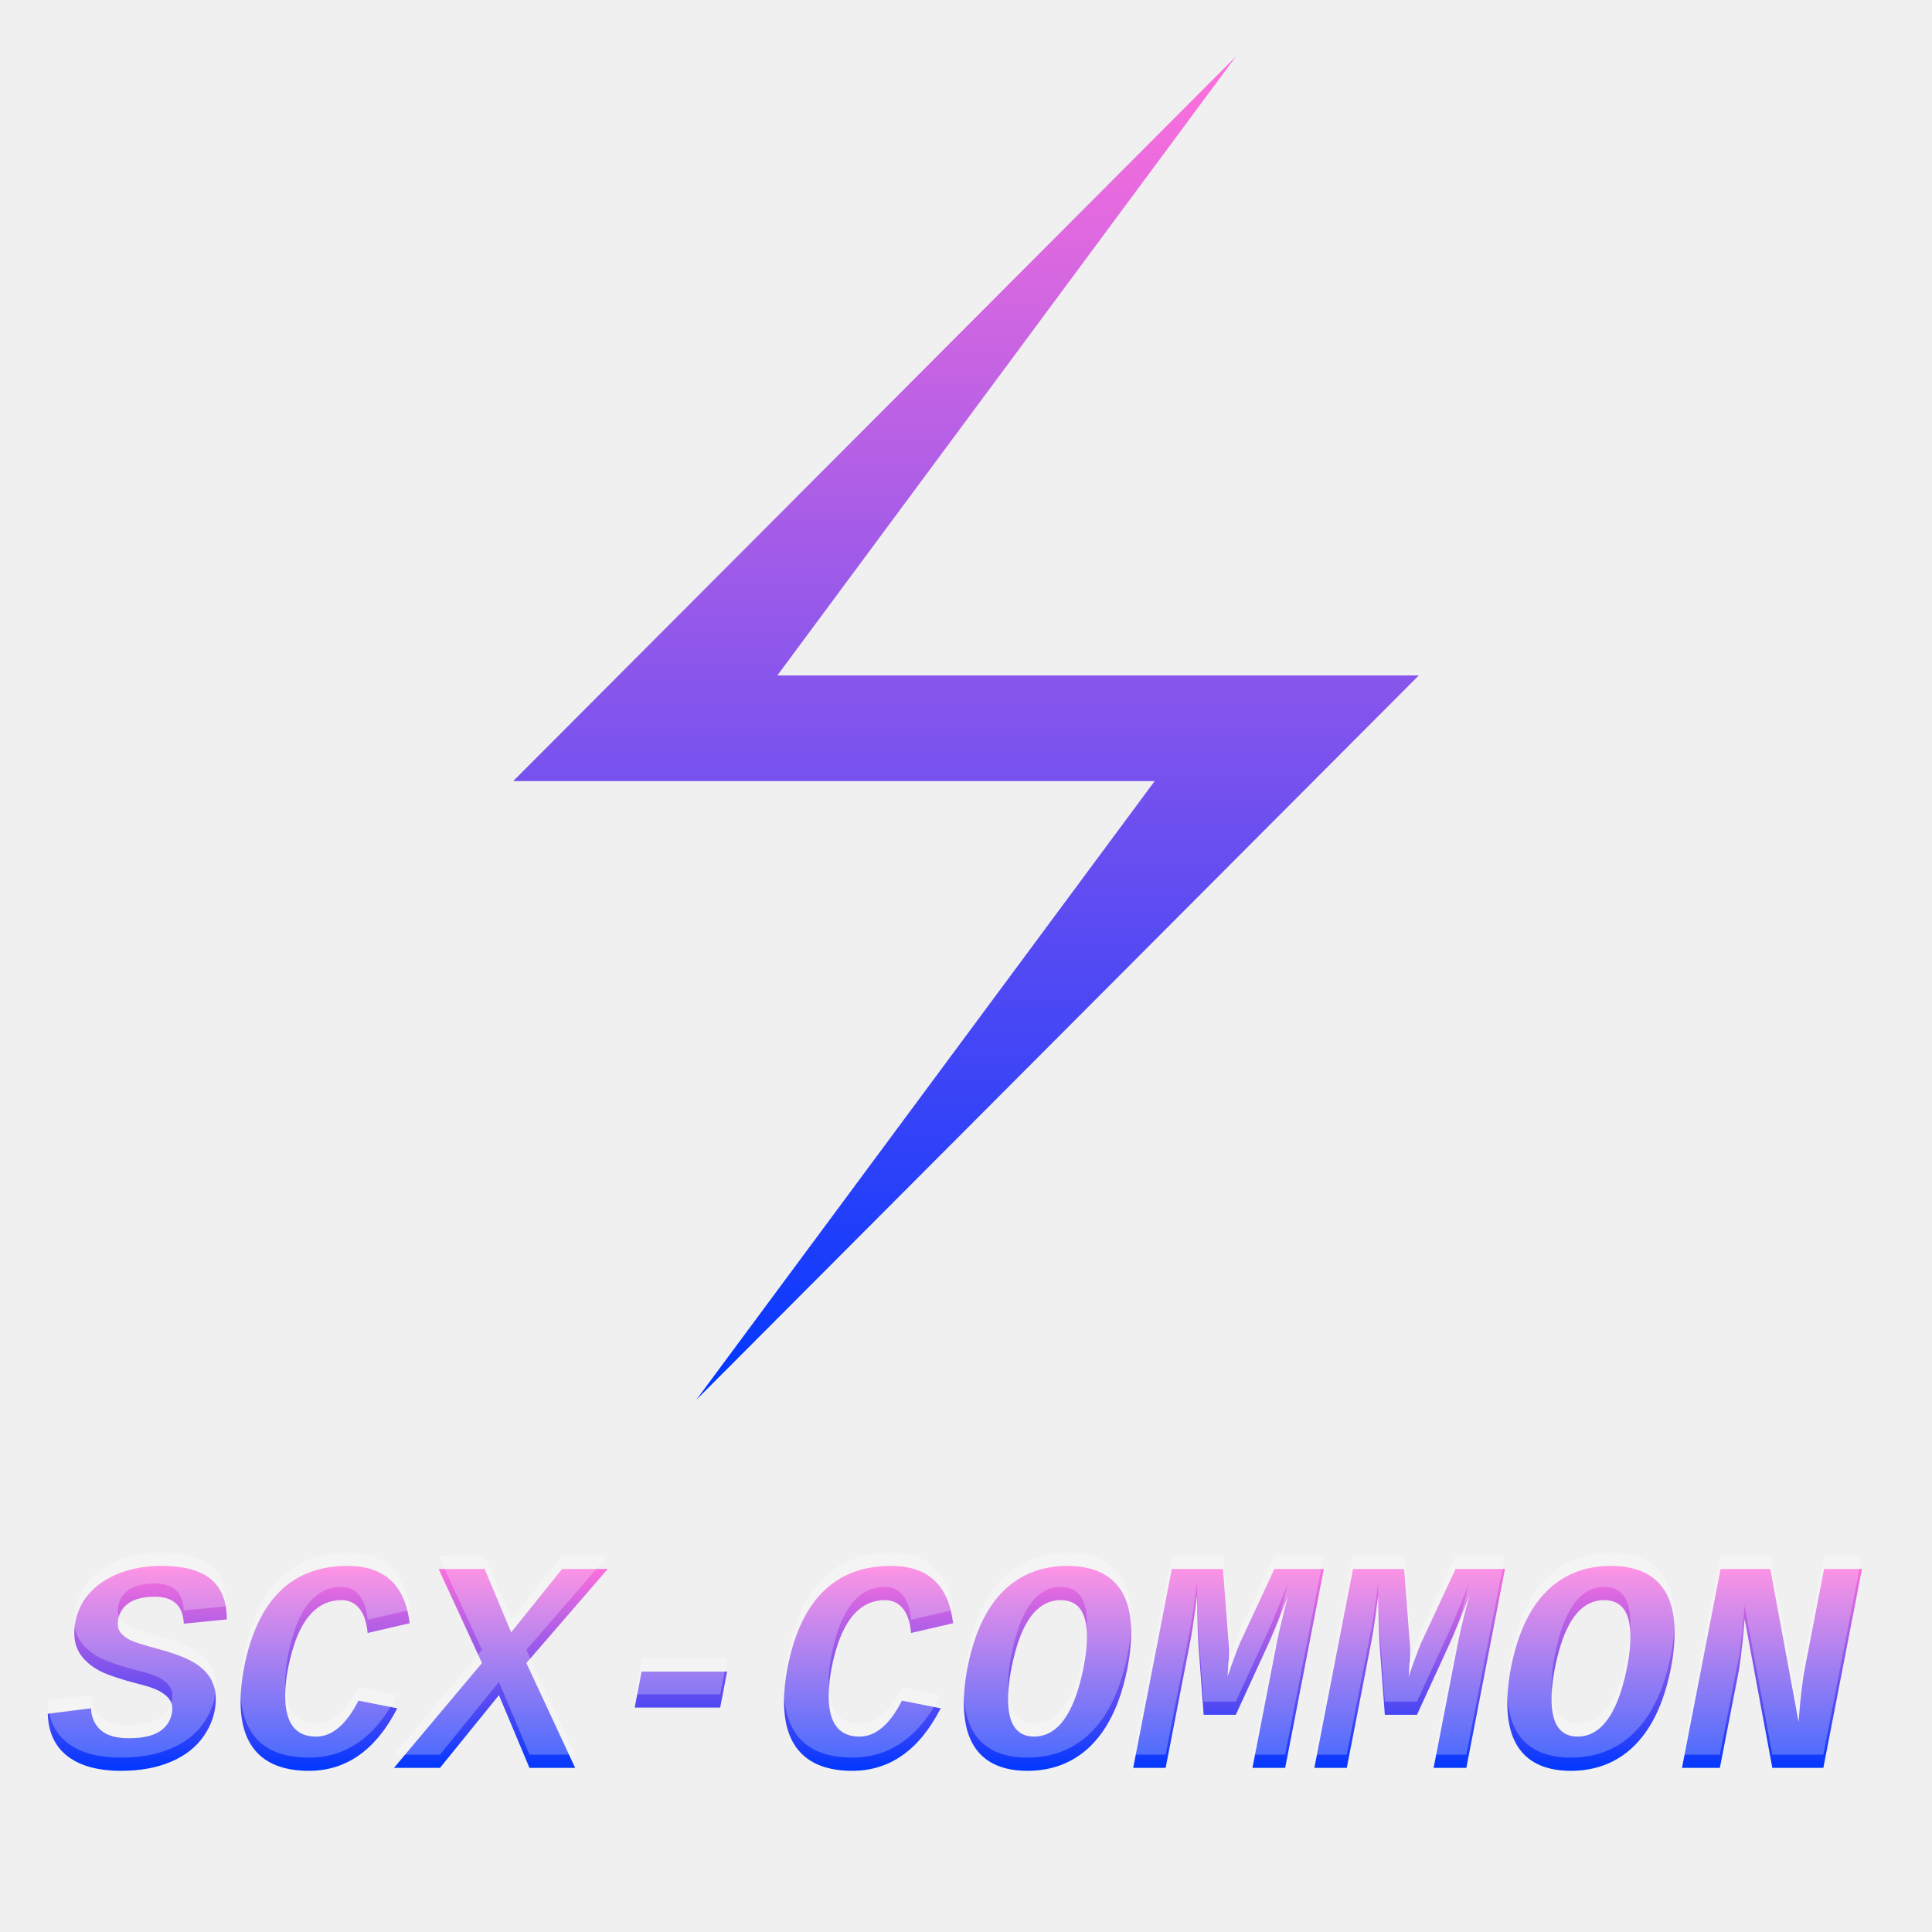
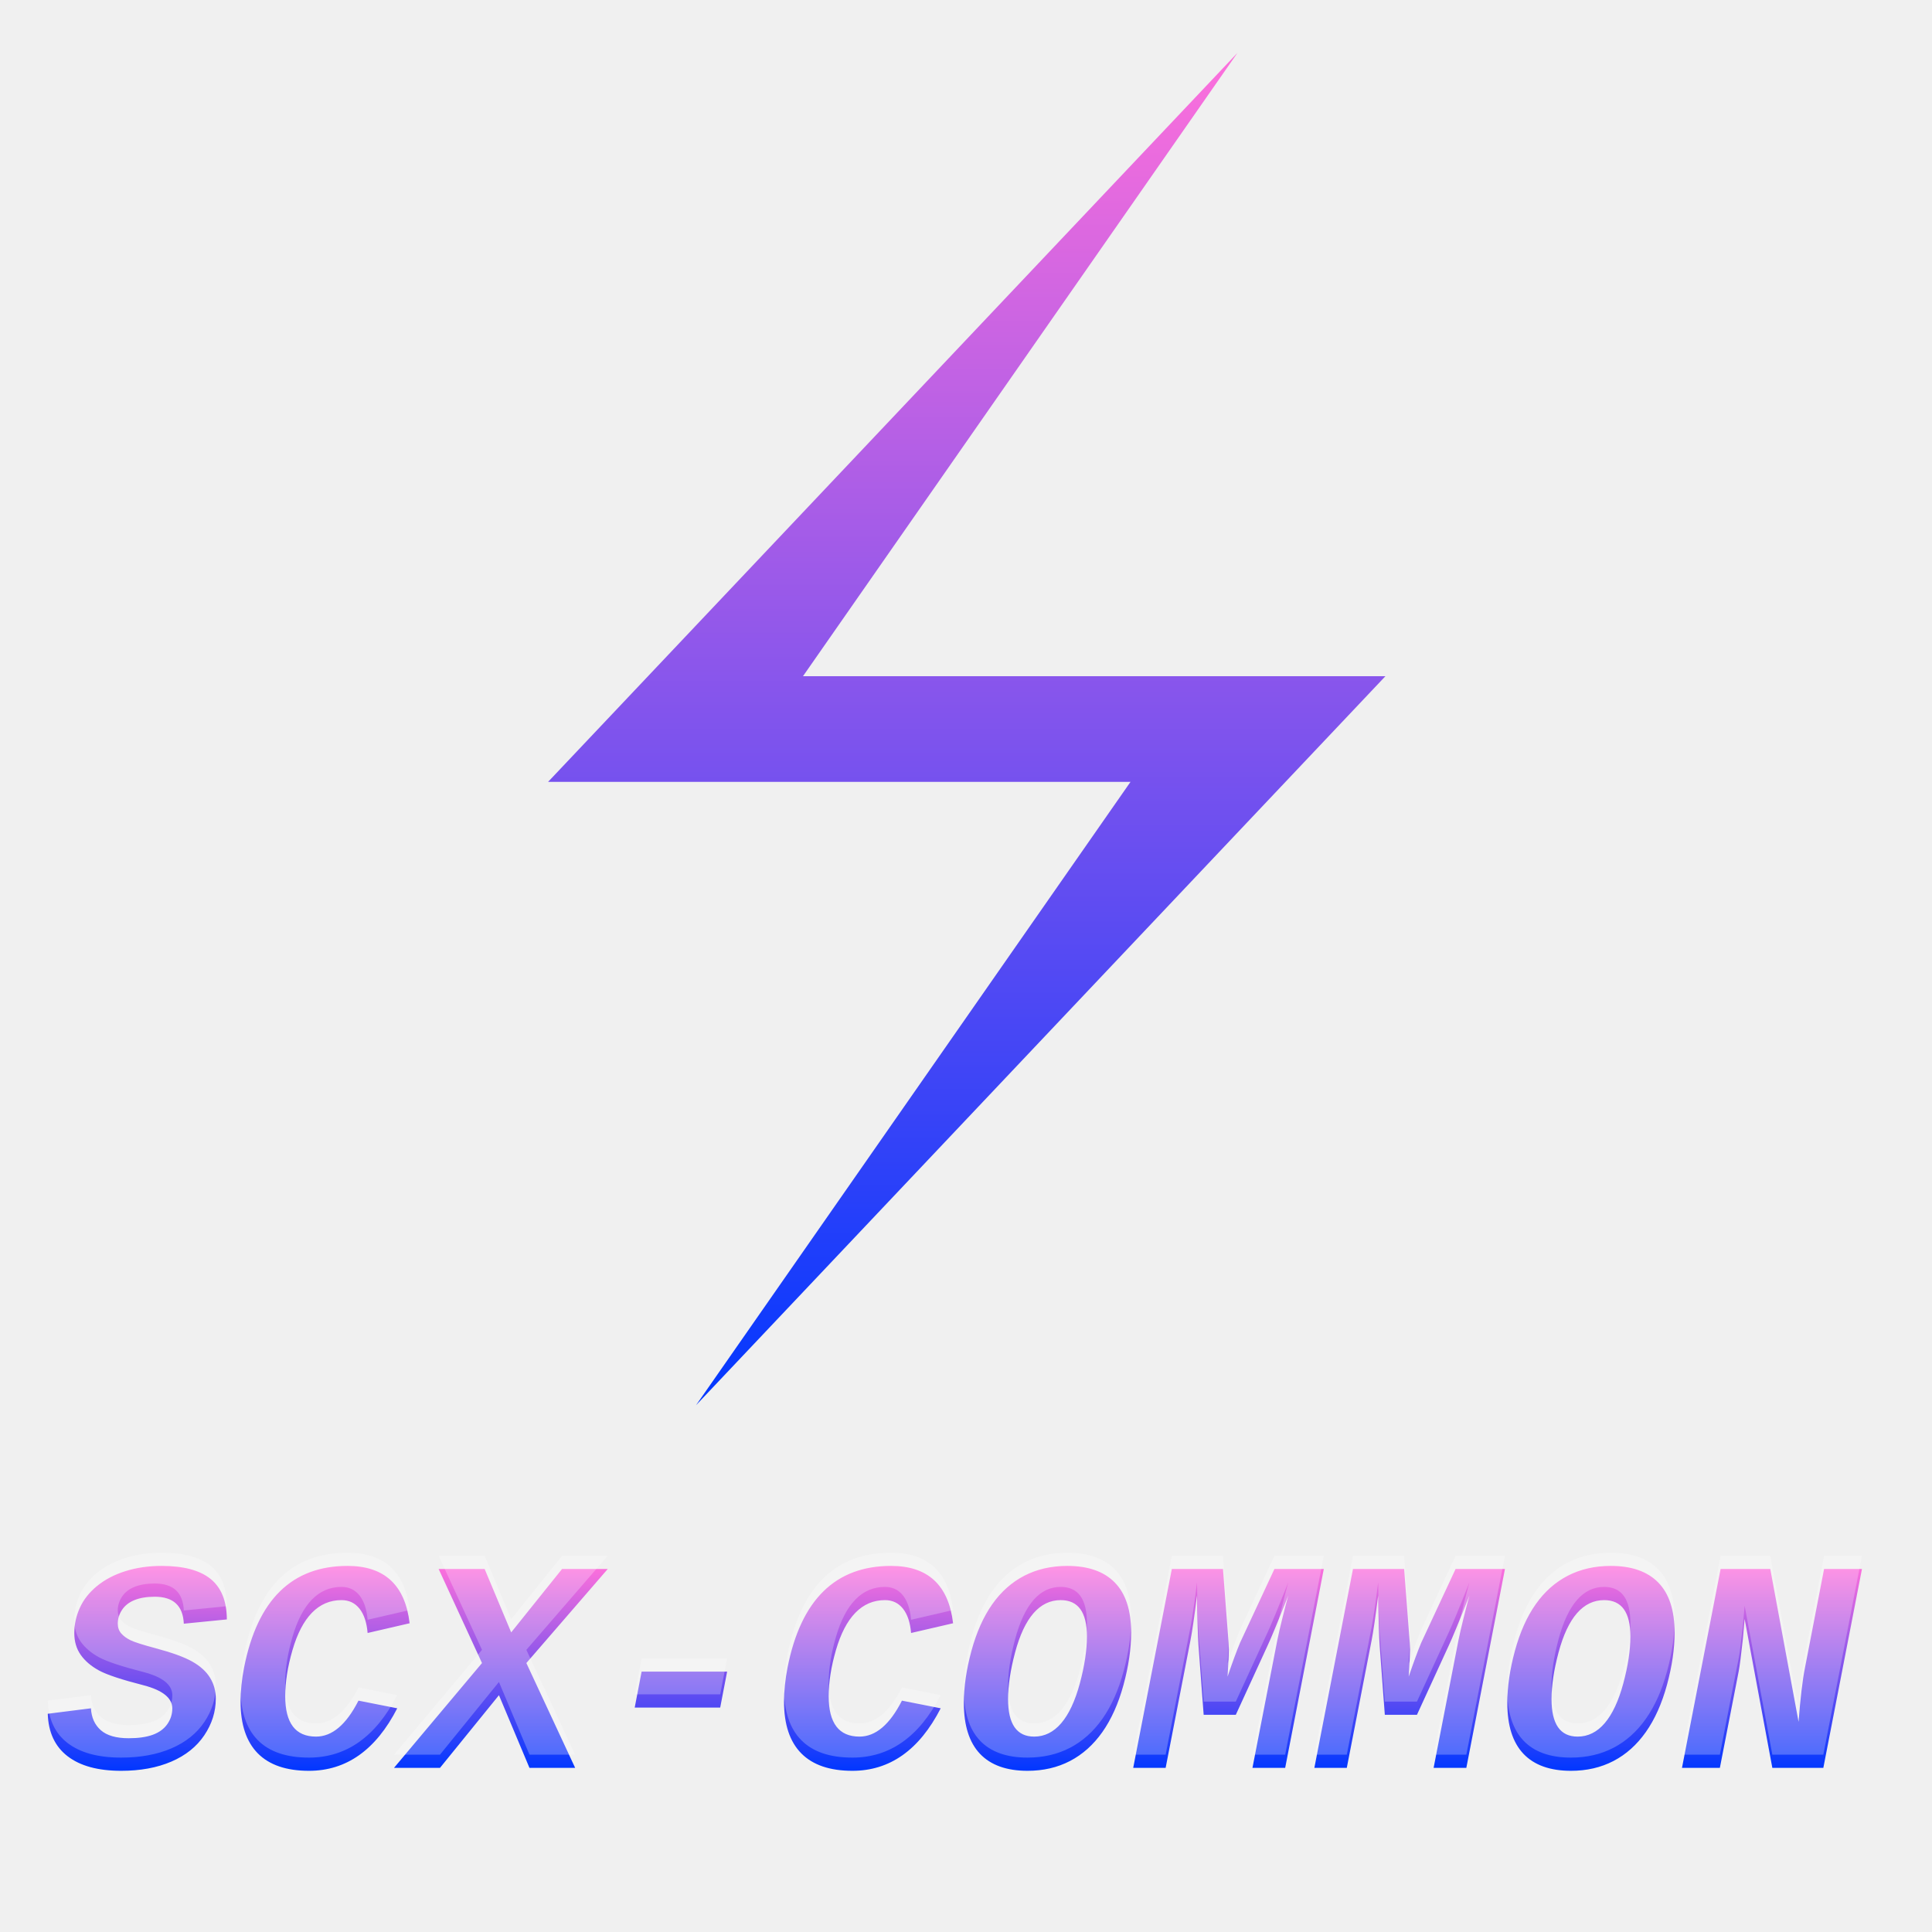
<svg xmlns="http://www.w3.org/2000/svg" width="1024" height="1024" viewBox="0 0 1024 1024">
-   <polygon points="655,30 272,414 612,414 369,742 752,358 412,358" fill="url(#myGradient)" />
+   <polygon points="717,0 195,552 636,552 307,1024 829,472 388,472" fill="url(#myGradient)" transform="scale(0.7) translate(220,40)" />
  <text font-style="italic" font-weight="bold" font-family="'Courier New'" font-size="160" y="937" x="25" fill="url(#myGradient)">
        SCX-COMMON
    </text>
  <text font-style="italic" font-weight="bold" font-family="'Courier New'" font-size="160" y="930" x="25" fill="#ffffff" opacity="0.25">
        SCX-COMMON
    </text>
  <defs>
    <linearGradient gradientTransform="rotate(360, 0.5, 0.5)" x1="50%" y1="0%" x2="50%" y2="100%" id="myGradient">
      <stop stop-color="hsl(315, 100%, 72%)" stop-opacity="1" offset="0%" />
      <stop stop-color="hsl(227, 100%, 50%)" stop-opacity="1" offset="100%" />
    </linearGradient>
  </defs>
</svg>
